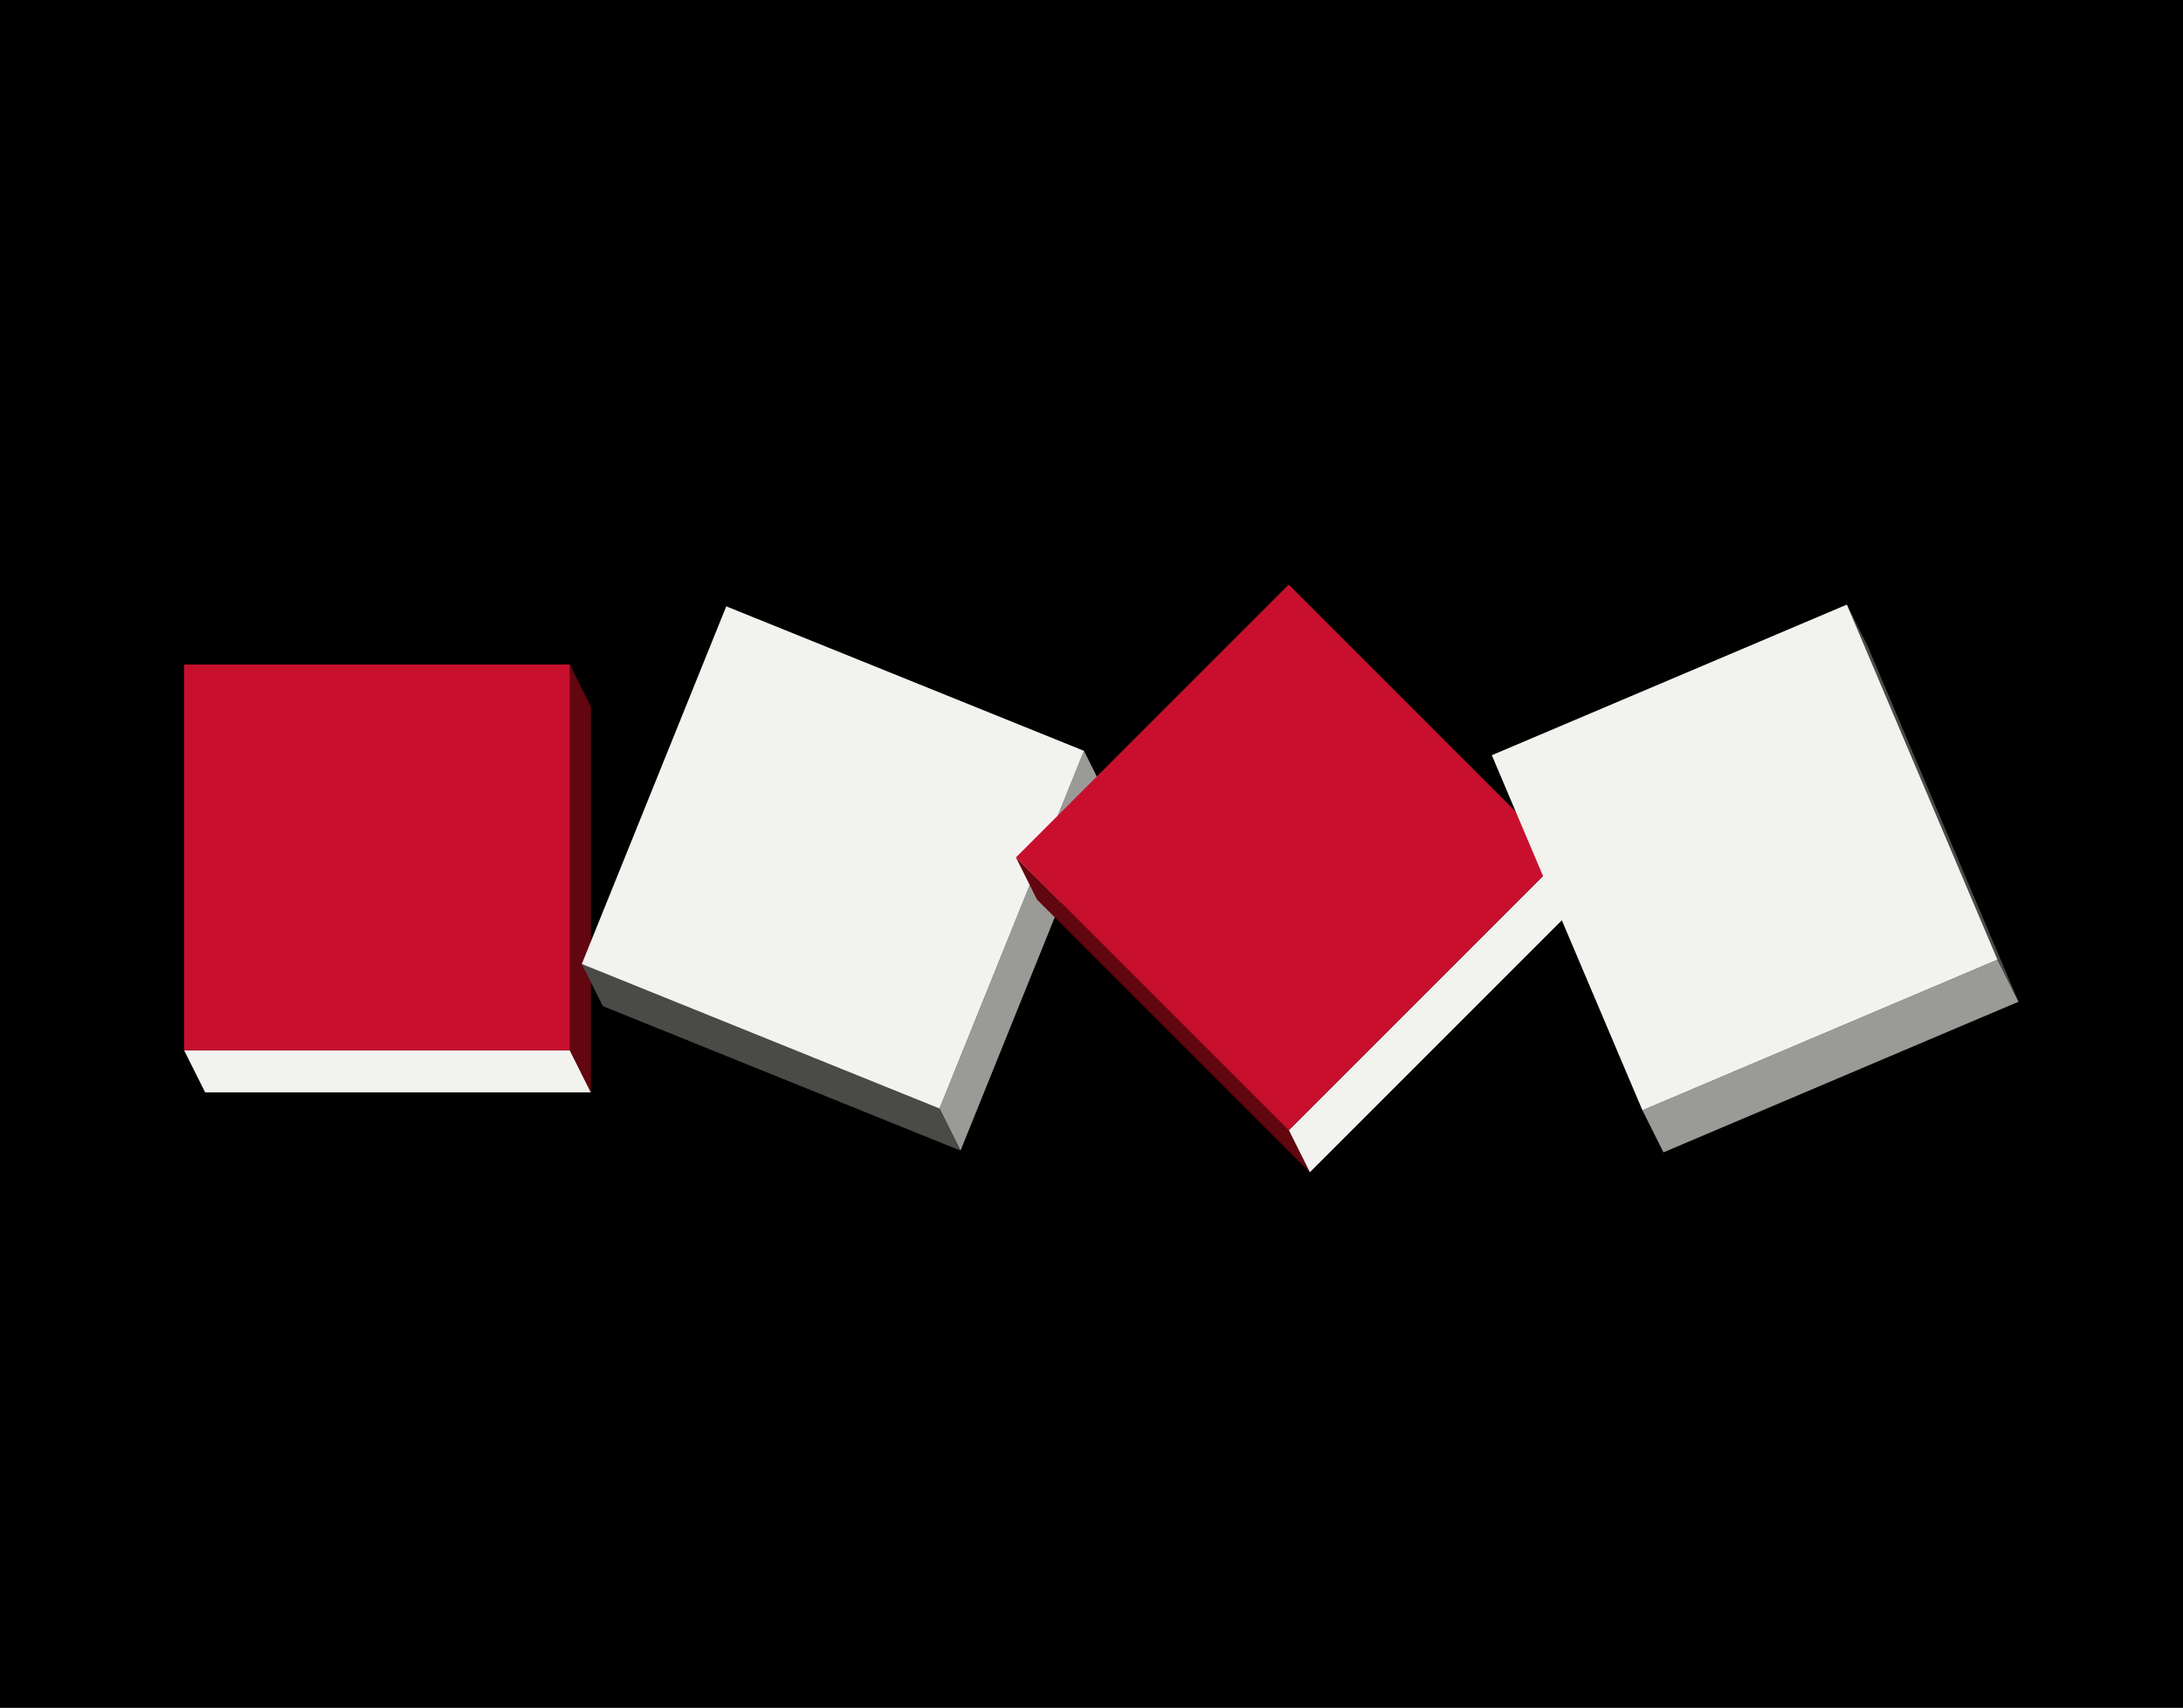
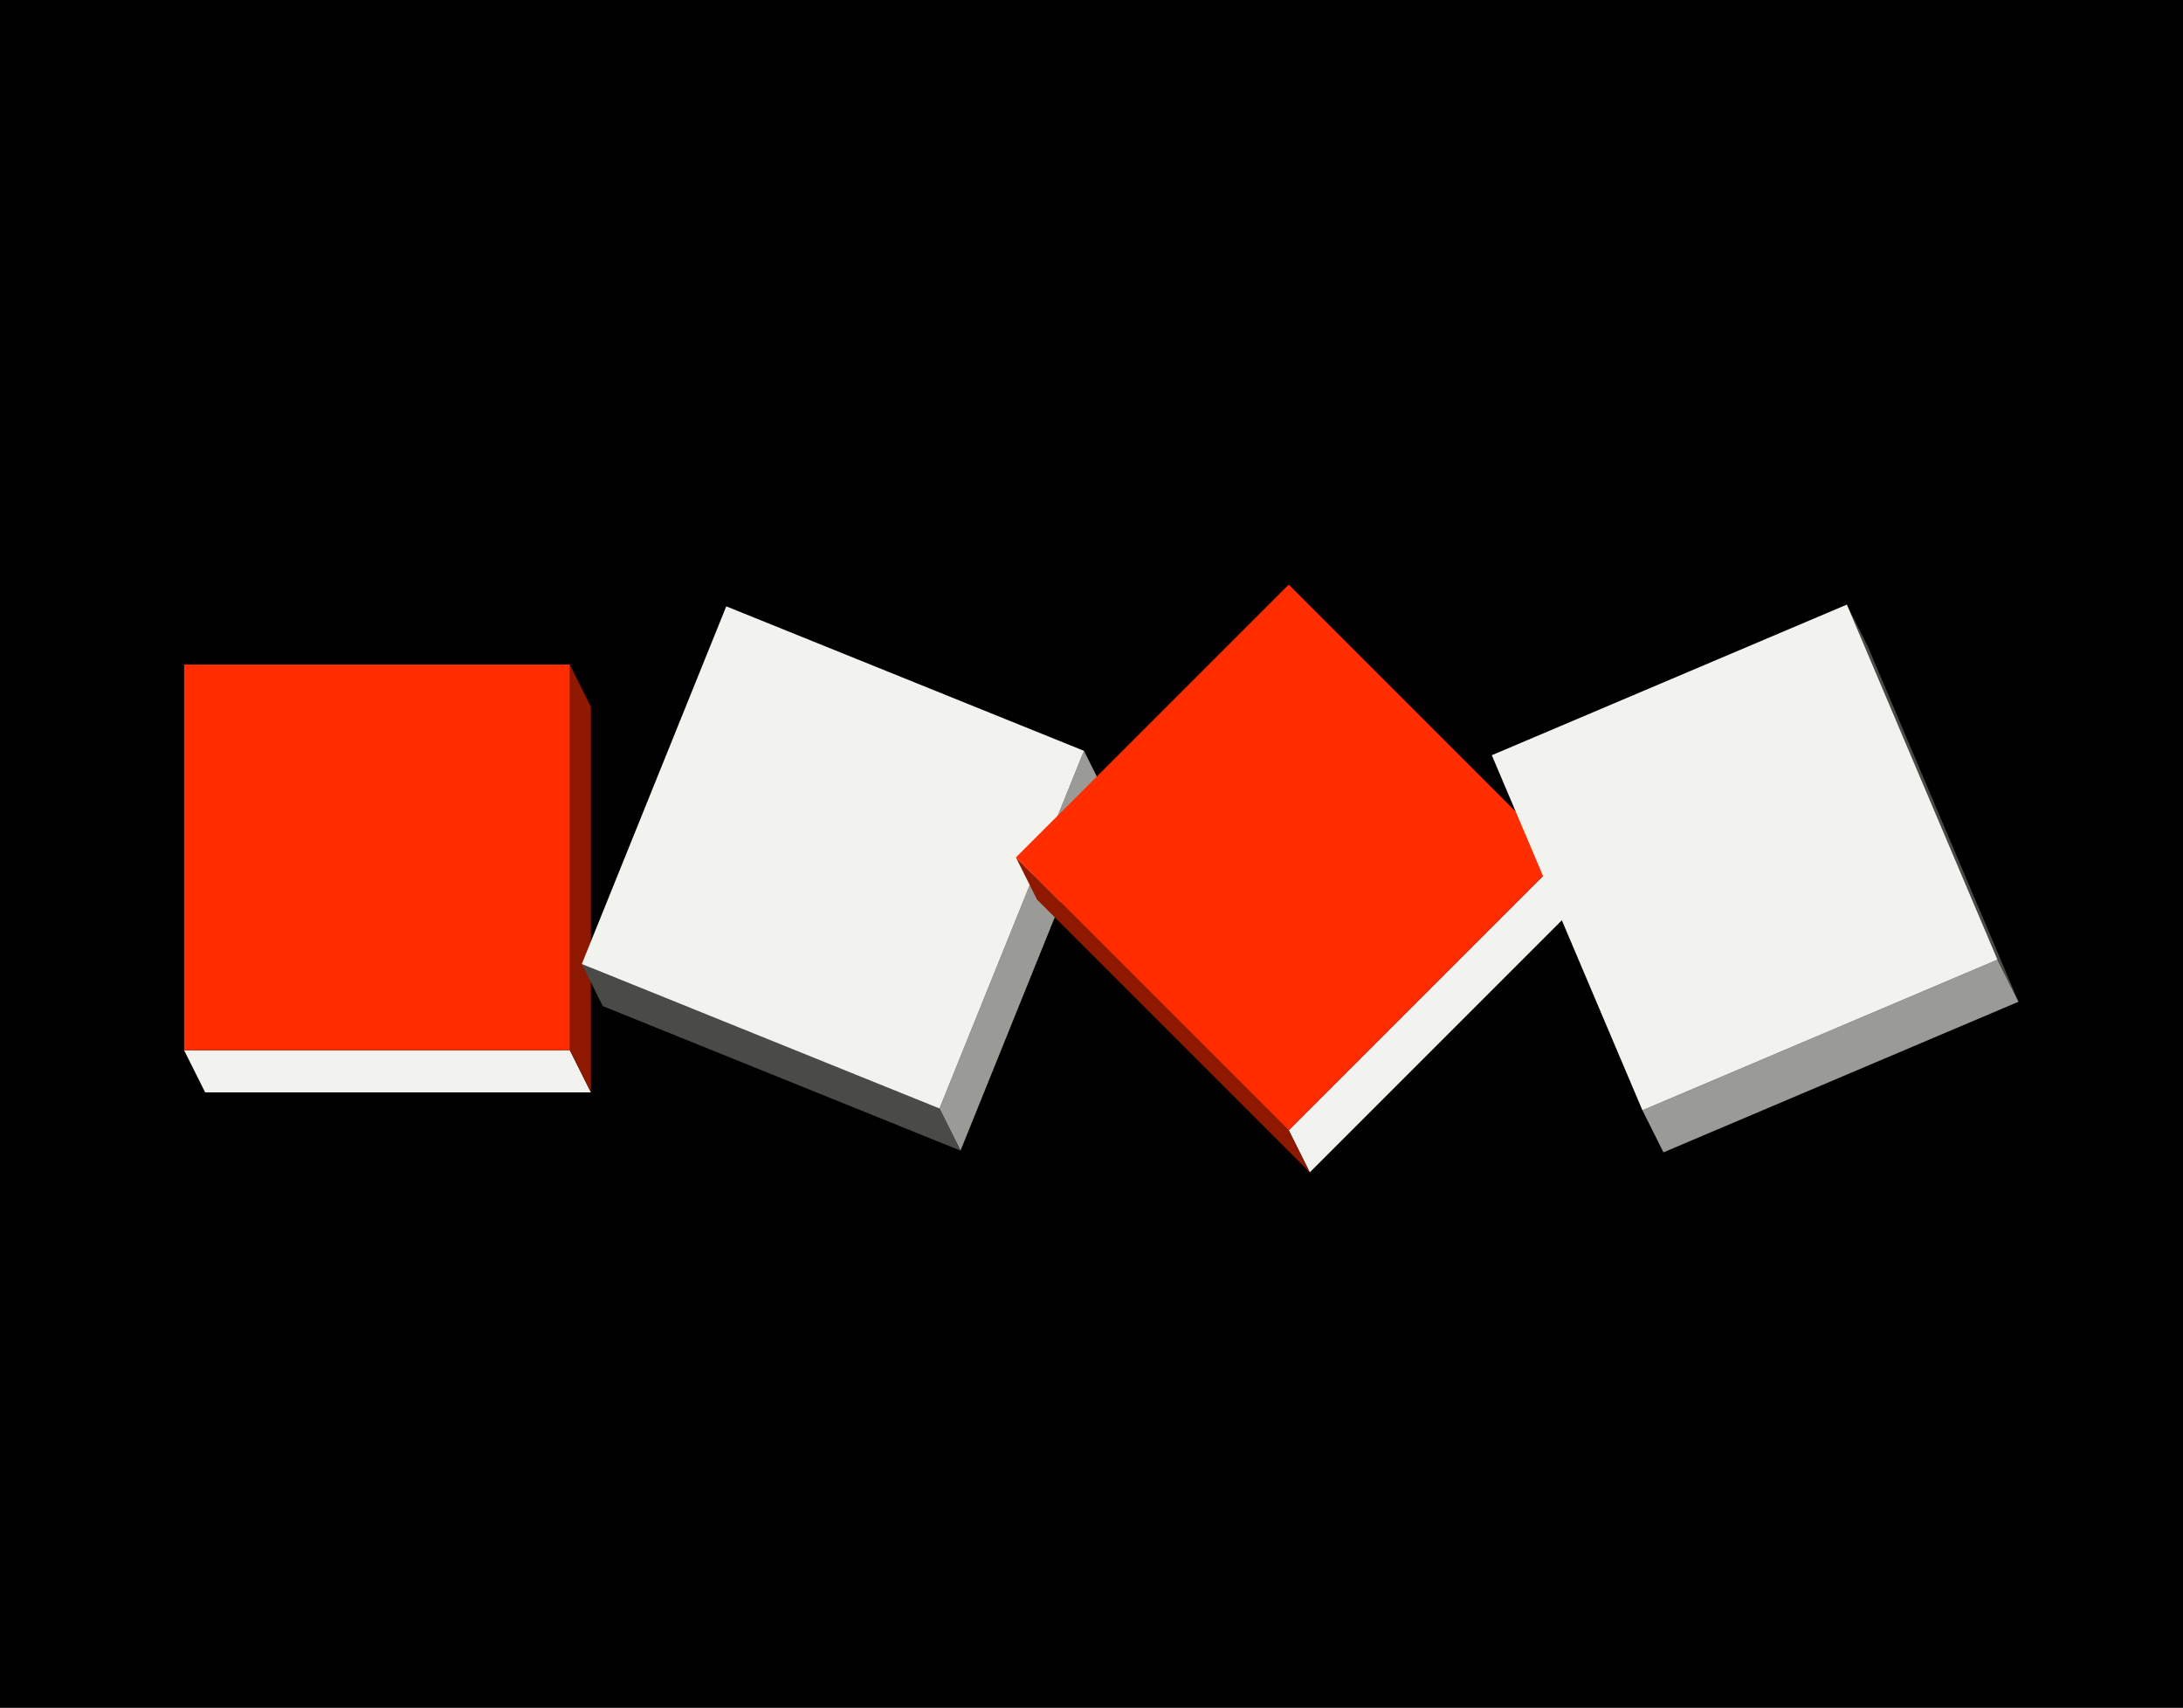
<svg xmlns="http://www.w3.org/2000/svg" width="1245" height="974" viewBox="165 31 1245 974">
  <defs>
    <linearGradient id="g" x1="0" y1="0" x2="1" y2="1">
      <stop offset="0" stop-color="#f2f2ef" />
      <stop offset="1" stop-color="#9a9a96" />
    </linearGradient>
  </defs>
  <rect id="background" x="165" y="31" width="1245" height="974" fill="#000000" />
  <g id="slab-0">
    <polygon id="slab-0-side-0" points="490.0,630.0 270.0,630.0 282.0,654.0 502.0,654.0" fill="#f2f2ef" />
-     <polygon id="slab-0-side-1" points="490.0,410.0 490.0,630.0 502.0,654.0 502.0,434.0" fill="#62060f" />
-     <polygon id="slab-0-face" points="270.0,410.0 490.0,410.0 490.0,630.0 270.0,630.0" fill="#c8102e" />
+     <polygon id="slab-0-side-1" points="490.0,410.0 490.0,630.0 502.0,654.0 502.0,434.0" fill="#8f1900" />
+     <polygon id="slab-0-face" points="270.0,410.0 490.0,410.0 490.0,630.0 270.0,630.0" fill="#ff2d00" />
  </g>
  <g id="slab-1">
    <polygon id="slab-1-side-0" points="783.2,459.2 700.8,663.2 712.8,687.2 795.2,483.2" fill="#9a9a96" />
    <polygon id="slab-1-side-1" points="700.8,663.2 496.8,580.8 508.8,604.8 712.8,687.2" fill="#4a4a47" />
    <polygon id="slab-1-face" points="579.2,376.8 783.2,459.2 700.8,663.2 496.8,580.8" fill="#f2f2ef" />
  </g>
  <g id="slab-2">
    <polygon id="slab-2-side-0" points="1055.6,520.0 900.0,675.6 912.0,699.6 1067.6,544.0" fill="#f2f2ef" />
-     <polygon id="slab-2-side-1" points="900.0,675.6 744.4,520.0 756.4,544.0 912.0,699.6" fill="#62060f" />
-     <polygon id="slab-2-face" points="900.0,364.4 1055.6,520.0 900.0,675.6 744.4,520.0" fill="#c8102e" />
+     <polygon id="slab-2-side-1" points="900.0,675.6 744.4,520.0 756.4,544.0 912.0,699.6" fill="#8f1900" />
+     <polygon id="slab-2-face" points="900.0,364.4 1055.6,520.0 900.0,675.6 744.4,520.0" fill="#ff2d00" />
  </g>
  <g id="slab-3">
    <polygon id="slab-3-side-0" points="1304.2,578.3 1101.7,664.2 1113.7,688.2 1316.2,602.3" fill="#9a9a96" />
    <polygon id="slab-3-side-1" points="1218.3,375.8 1304.2,578.3 1316.2,602.3 1230.3,399.8" fill="#4a4a47" />
    <polygon id="slab-3-face" points="1218.3,375.8 1304.2,578.3 1101.7,664.2 1015.8,461.7" fill="#f2f2ef" />
  </g>
</svg>
